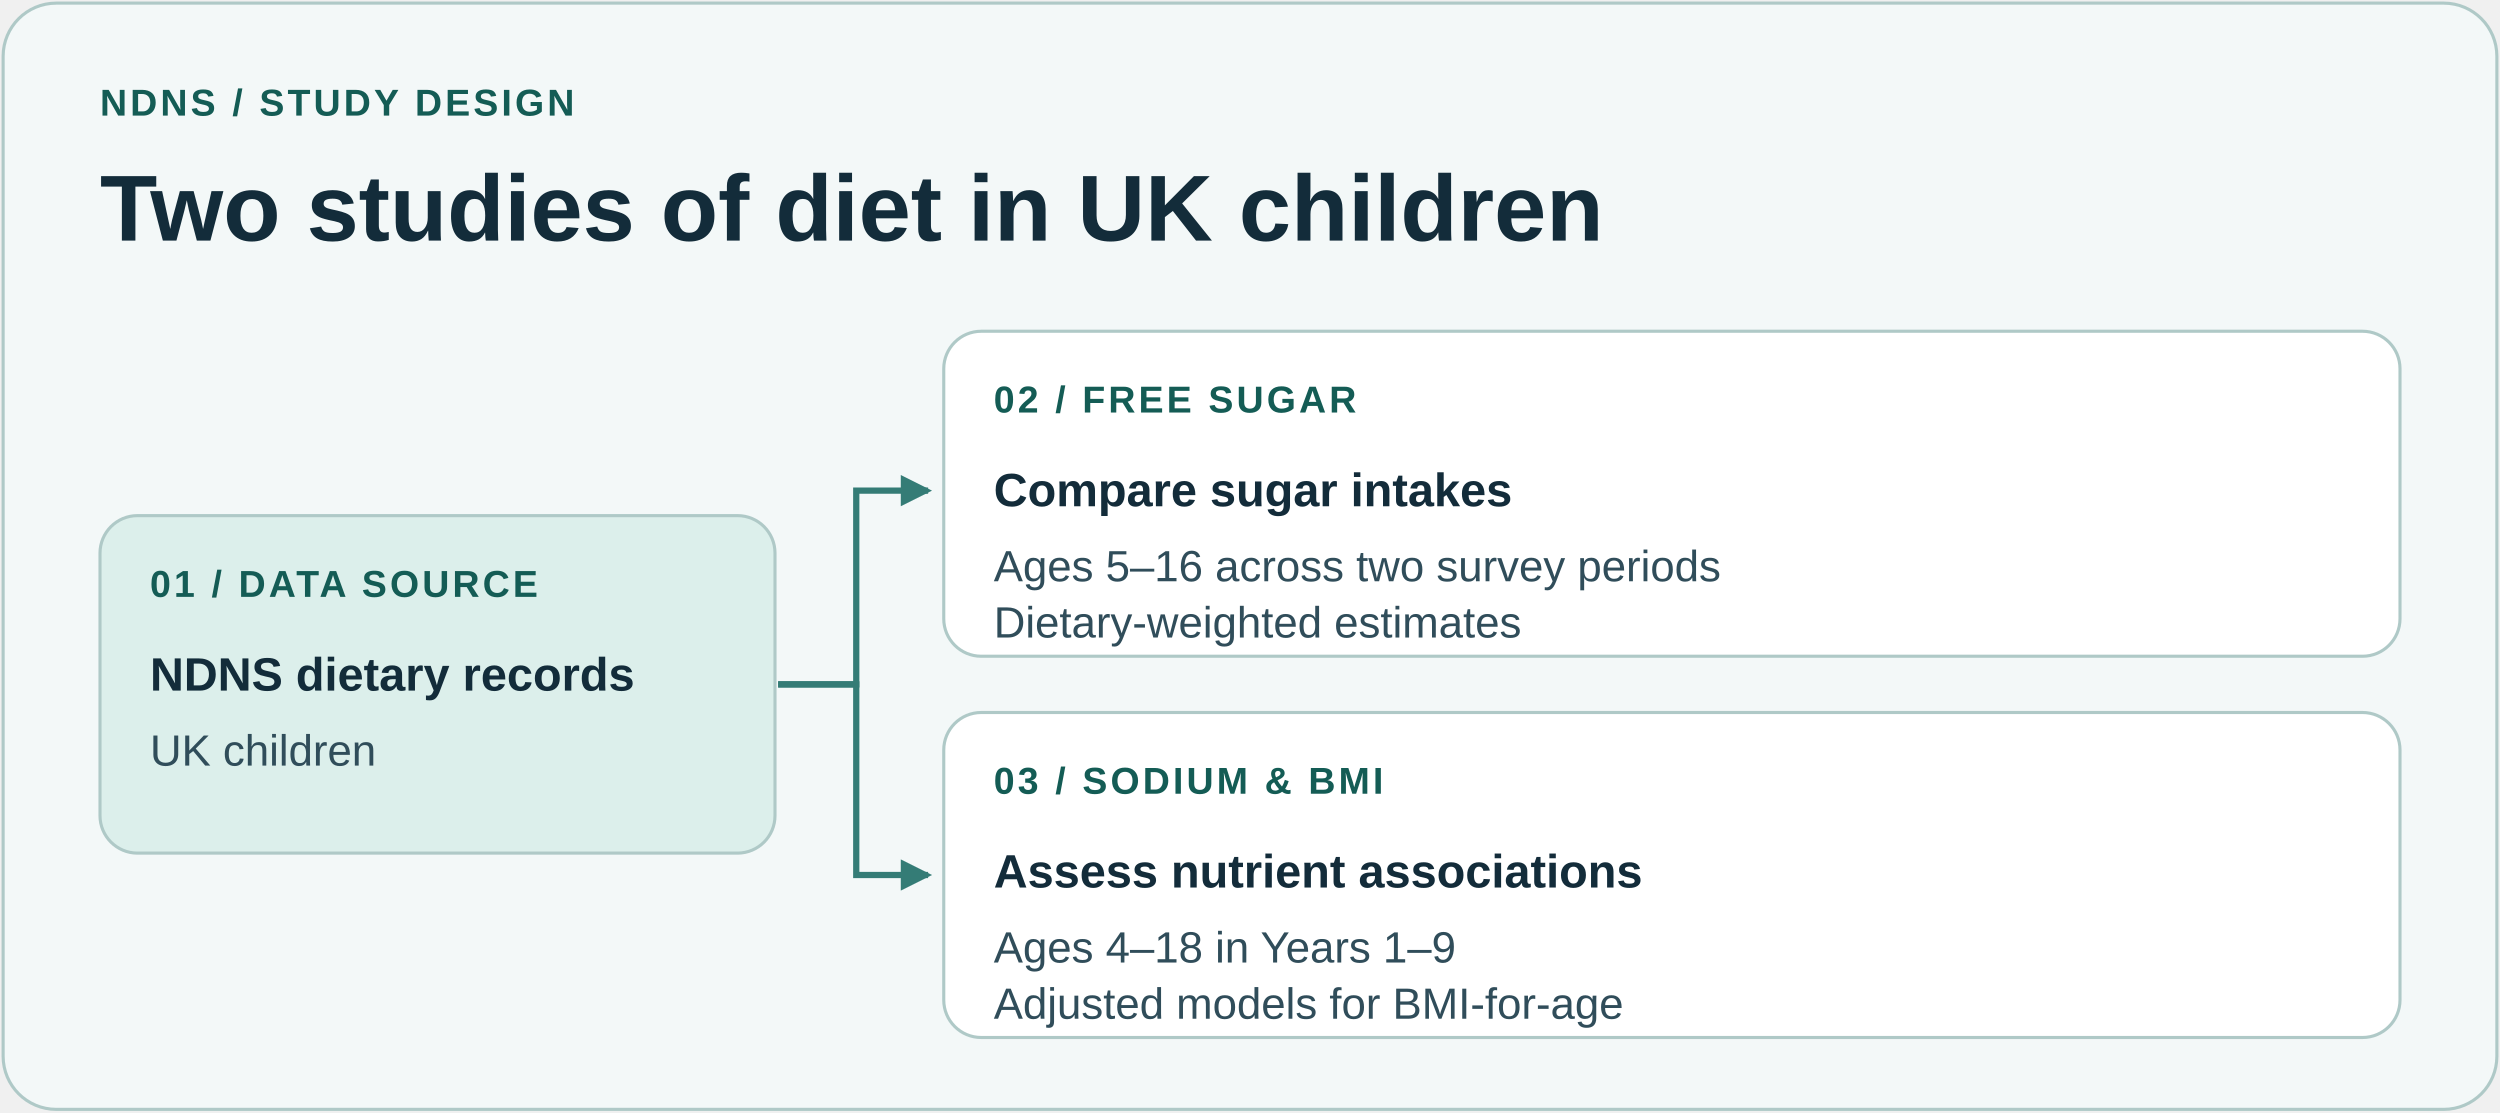
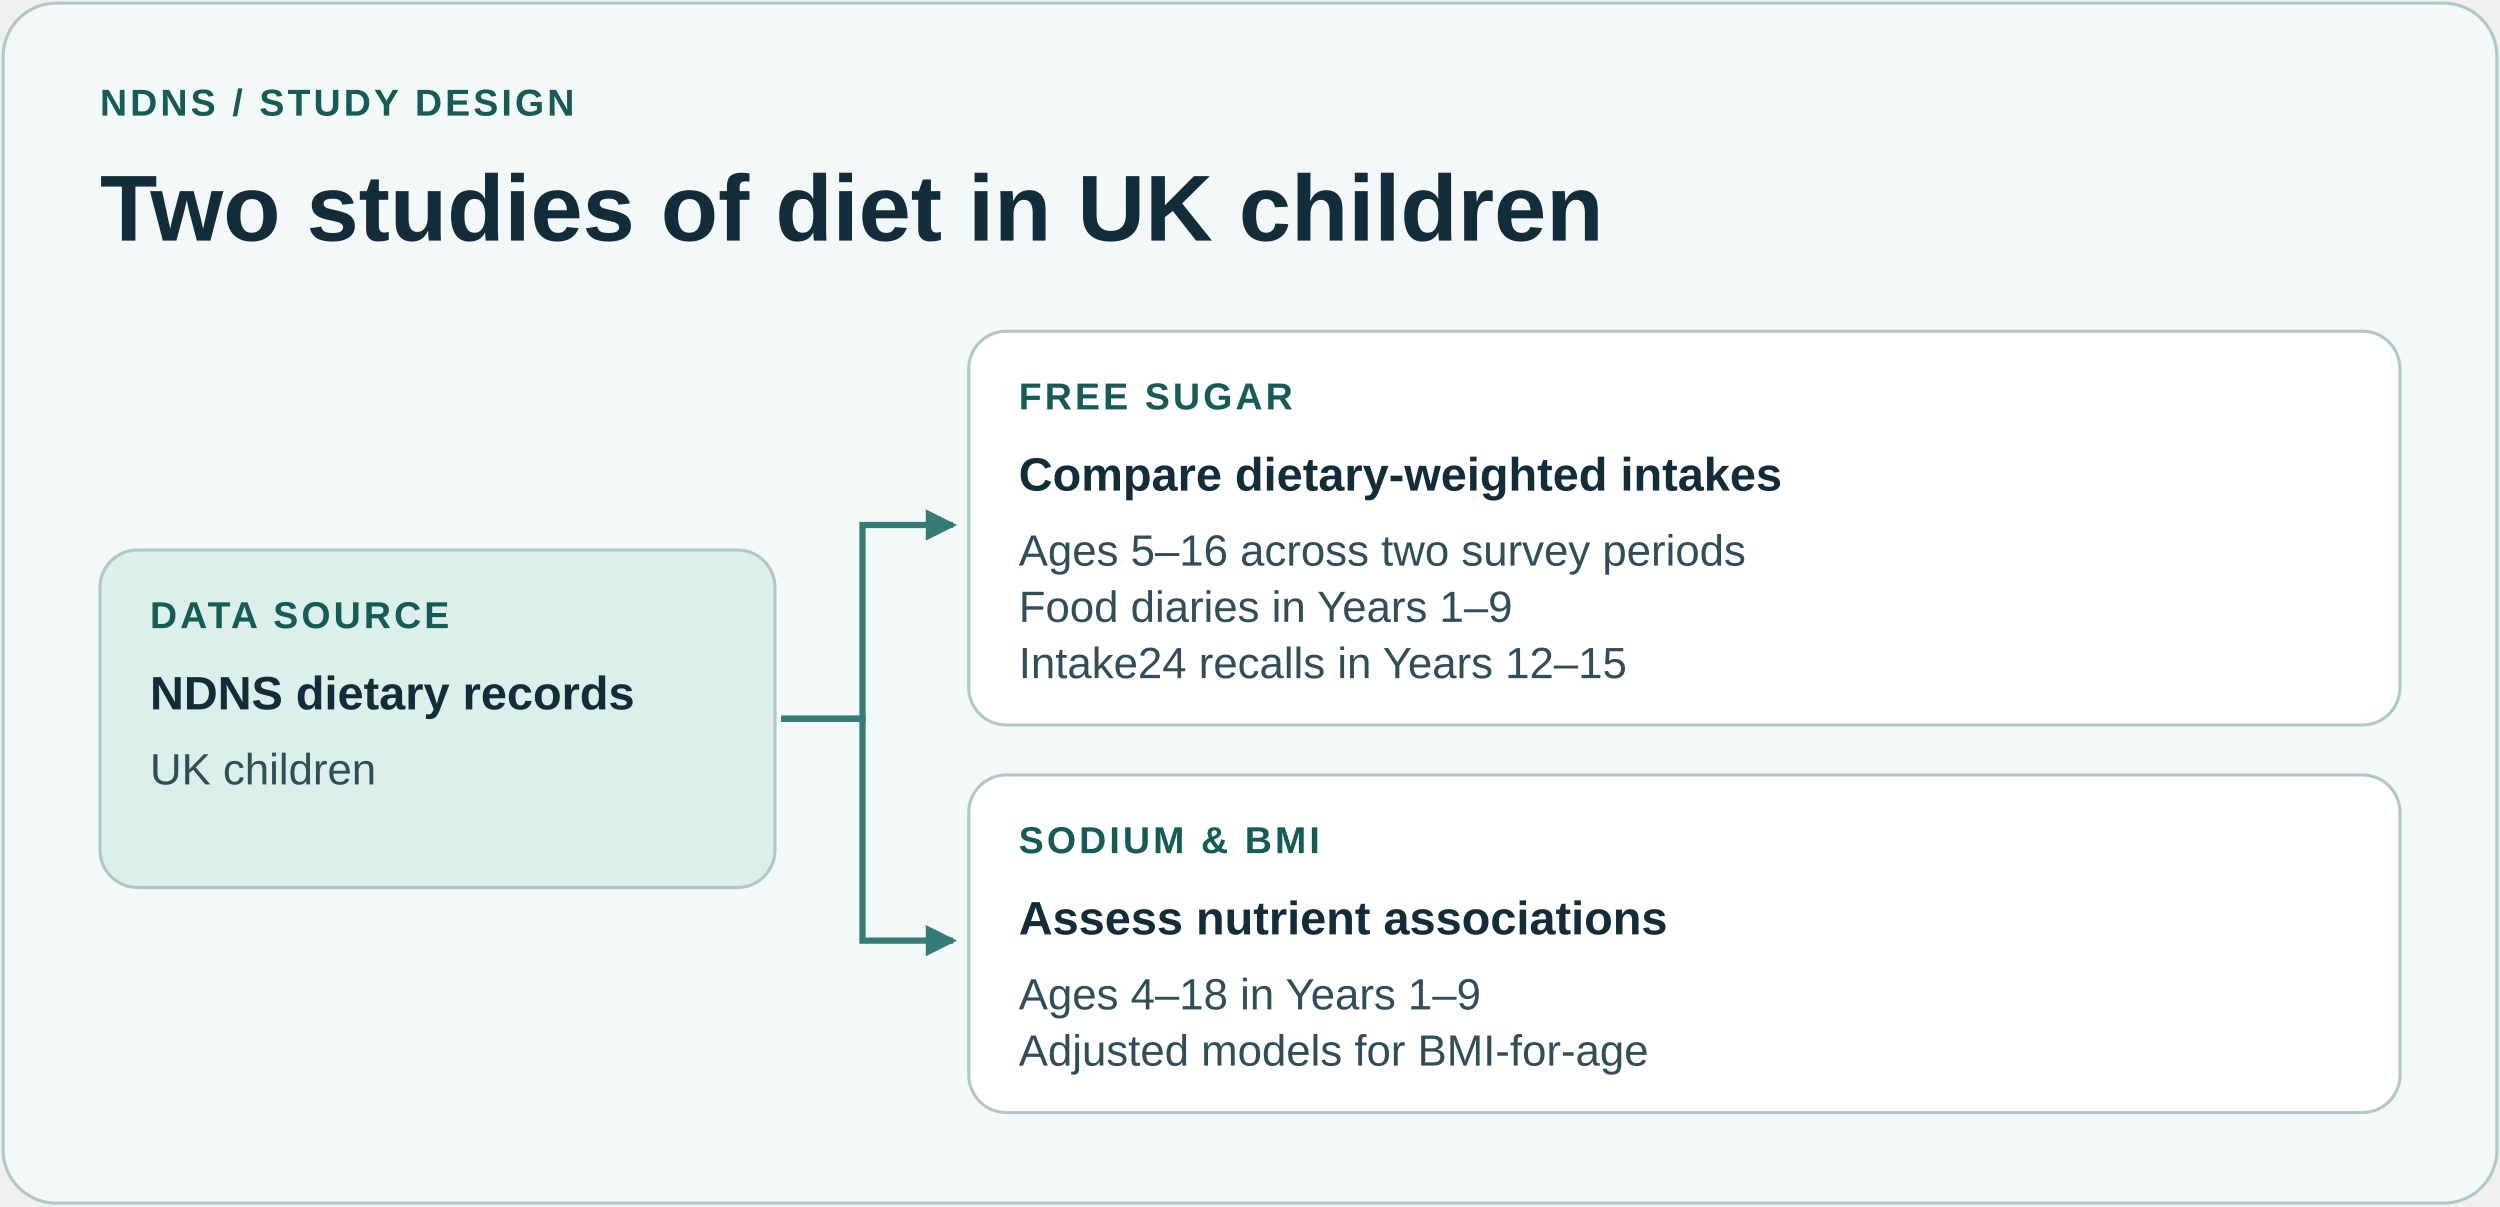
- <svg xmlns="http://www.w3.org/2000/svg" width="800" height="356" viewBox="0 0 800 356" role="img" aria-labelledby="title description">
+ <svg xmlns="http://www.w3.org/2000/svg" width="800" height="386" viewBox="0 0 800 386" role="img" aria-labelledby="title description">
  <style>
text{font-family:Arial,Helvetica,sans-serif}.label{fill:#145c55;font-size:12px;font-weight:700;letter-spacing:1px}.heading{fill:#132c3a;font-size:30px;font-weight:700}.card{fill:#132c3a;font-size:15px;font-weight:700}.body{fill:#304d5a;font-size:14px}
</style>
  <defs>
    <marker id="arrow" viewBox="0 0 8 8" refX="7" refY="4" markerWidth="5" markerHeight="5" orient="auto">
      <path d="M0 0L8 4L0 8Z" fill="#347c76" />
    </marker>
  </defs>
-   <rect x="1" y="1" width="798" height="354" rx="17" fill="#f3f8f8" stroke="#afc9c7" />
+   <rect x="1" y="1" width="798" height="384" rx="17" fill="#f3f8f8" stroke="#afc9c7" />
  <text x="32" y="37" class="label">NDNS  /  STUDY DESIGN</text>
  <text x="32" y="77" class="heading">Two studies of diet in UK children</text>
  <g fill="none" stroke="#347c76" stroke-width="2" marker-end="url(#arrow)">
-     <path d="M249 219H274V157H297" />
-     <path d="M249 219H274V280H297" />
+     <path d="M250 230H276V168H305" />
+     <path d="M250 230H276V301H305" />
  </g>
-   <g transform="translate(32 165)">
+   <g transform="translate(32 176)">
    <rect width="216" height="108" rx="12" fill="#dcefeb" stroke="#afc9c7" />
-     <text x="16" y="26" class="label">01 / DATA SOURCE</text>
-     <text x="16" y="56" class="card">NDNS dietary records</text>
-     <text x="16" y="80" class="body">UK children</text>
+     <text x="16" y="25" class="label">DATA SOURCE</text>
+     <text x="16" y="51" class="card">NDNS dietary records</text>
+     <text x="16" y="75" class="body">UK children</text>
  </g>
-   <g transform="translate(302 106)">
-     <rect width="466" height="104" rx="12" fill="#ffffff" stroke="#afc9c7" />
-     <text x="16" y="26" class="label">02 / FREE SUGAR</text>
-     <text x="16" y="56" class="card">Compare sugar intakes</text>
-     <text x="16" y="80" class="body">Ages 5–16 across two survey periods</text>
-     <text x="16" y="98" class="body">Dietary-weighted estimates</text>
+   <g transform="translate(310 106)">
+     <rect width="458" height="126" rx="12" fill="#fff" stroke="#afc9c7" />
+     <text x="16" y="25" class="label">FREE SUGAR</text>
+     <text x="16" y="51" class="card">Compare dietary-weighted intakes</text>
+     <text x="16" y="75" class="body">Ages 5–16 across two survey periods</text>
+     <text x="16" y="93" class="body">Food diaries in Years 1–9</text>
+     <text x="16" y="111" class="body">Intake24 recalls in Years 12–15</text>
  </g>
-   <g transform="translate(302 228)">
-     <rect width="466" height="104" rx="12" fill="#ffffff" stroke="#afc9c7" />
-     <text x="16" y="26" class="label">03 / SODIUM &amp; BMI</text>
-     <text x="16" y="56" class="card">Assess nutrient associations</text>
-     <text x="16" y="80" class="body">Ages 4–18 in Years 1–9</text>
-     <text x="16" y="98" class="body">Adjusted models for BMI-for-age</text>
+   <g transform="translate(310 248)">
+     <rect width="458" height="108" rx="12" fill="#fff" stroke="#afc9c7" />
+     <text x="16" y="25" class="label">SODIUM &amp; BMI</text>
+     <text x="16" y="51" class="card">Assess nutrient associations</text>
+     <text x="16" y="75" class="body">Ages 4–18 in Years 1–9</text>
+     <text x="16" y="93" class="body">Adjusted models for BMI-for-age</text>
  </g>
</svg>
